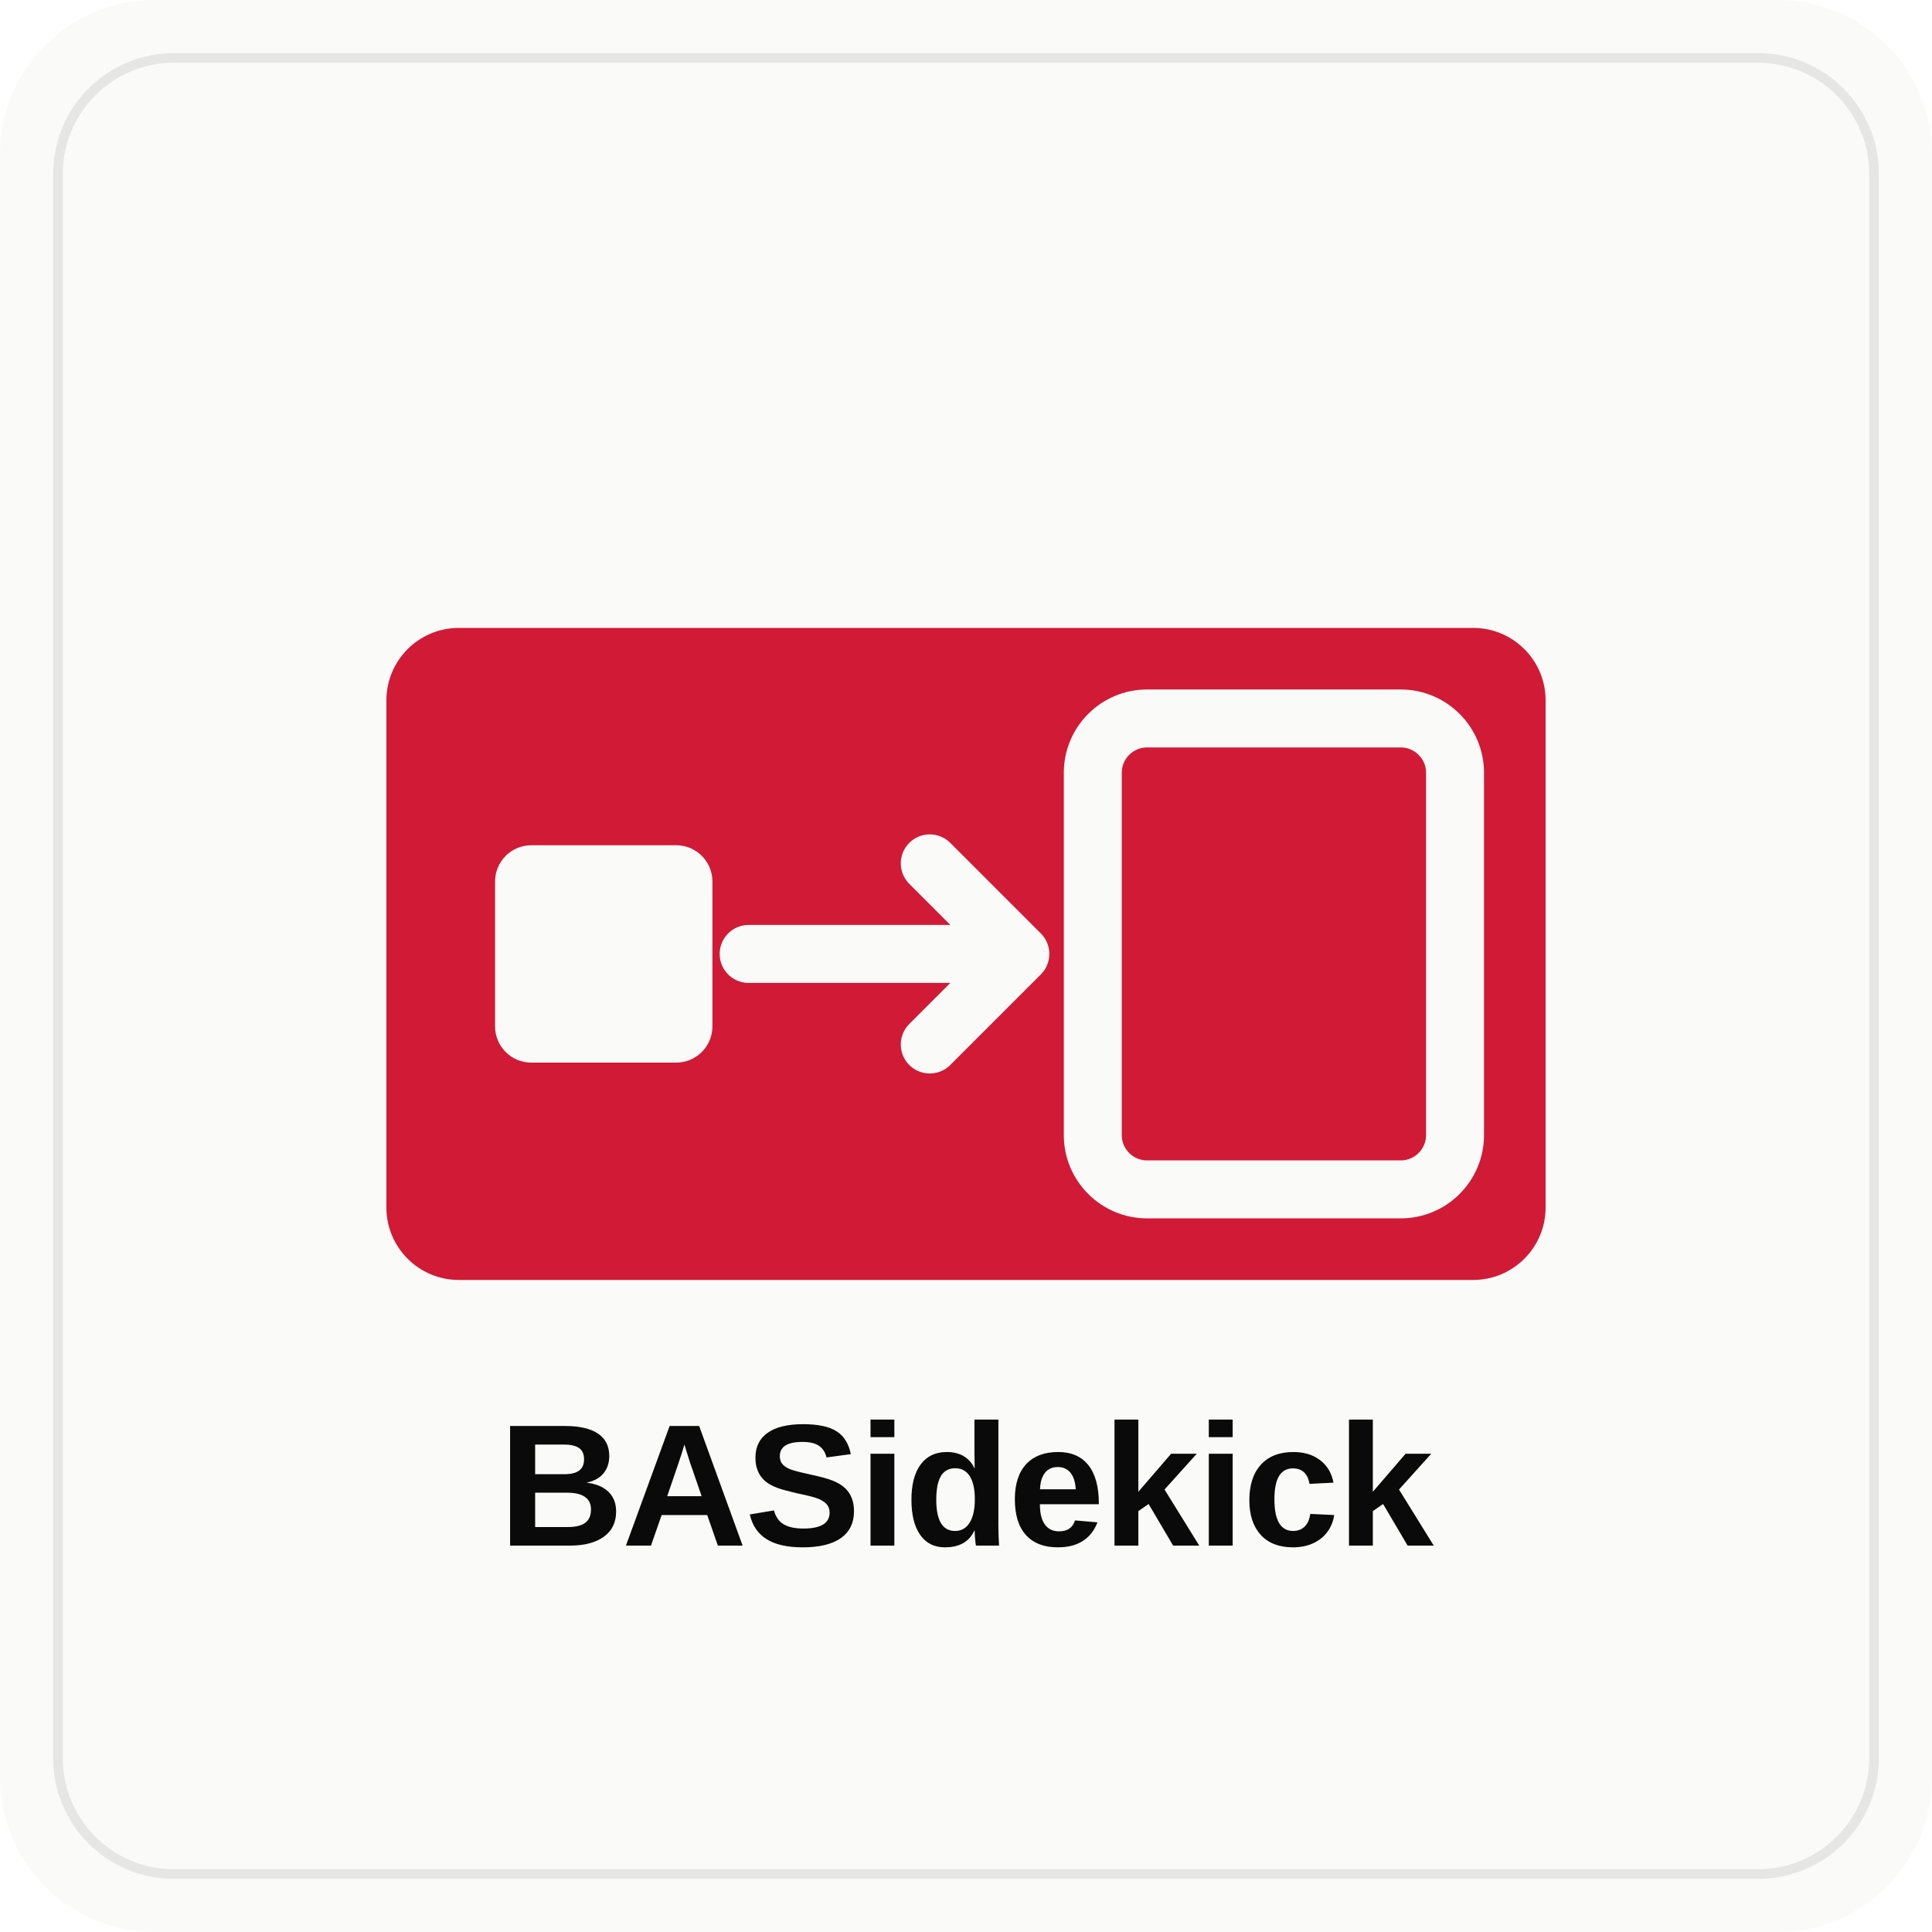
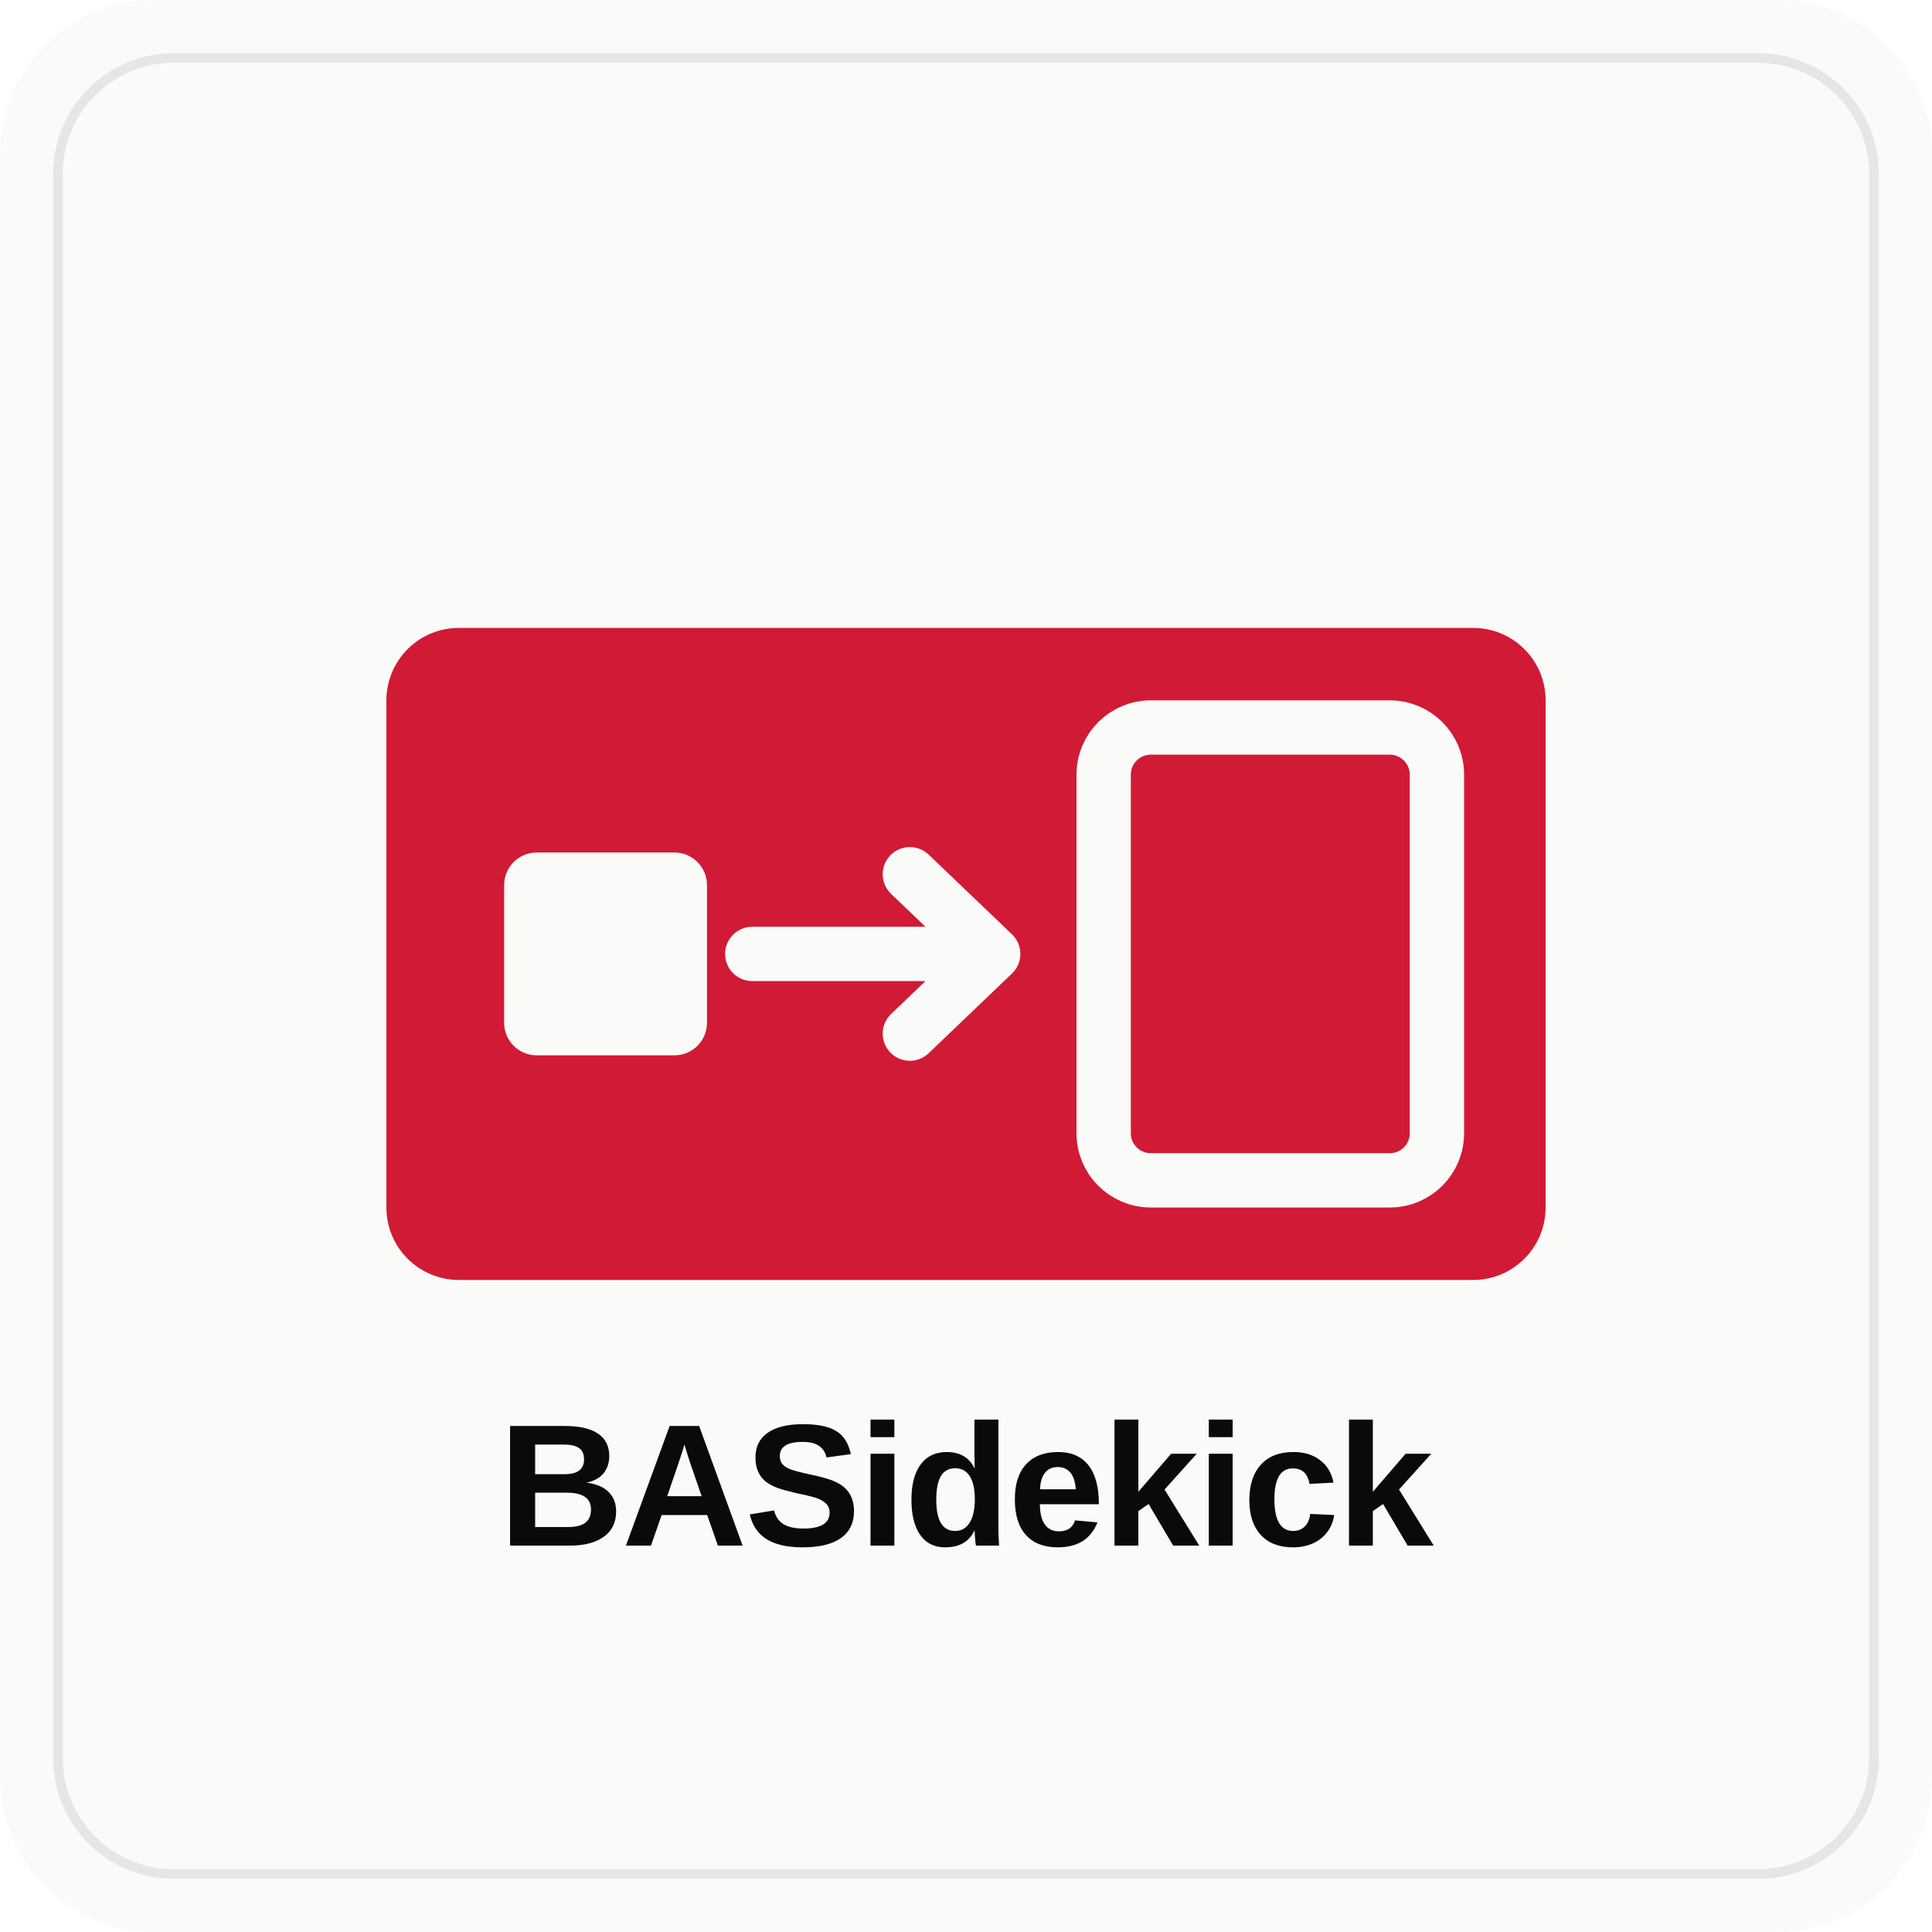
<svg xmlns="http://www.w3.org/2000/svg" viewBox="0 0 400 400" width="400" height="400" role="img" aria-label="BASidekick">
  <rect width="400" height="400" fill="#fafaf8" rx="32" />
  <rect x="12" y="12" width="376" height="376" rx="24" fill="none" stroke="rgba(10,10,10,0.08)" stroke-width="2" />
  <g transform="translate(80, 130)">
    <svg viewBox="0 0 32 18" width="240" height="135" overflow="visible">
      <rect x="0" y="0" width="32" height="18" rx="2" fill="#d11a36" />
-       <rect x="3" y="6" width="6" height="6" rx="1" fill="#fafaf8" />
-       <path d="M10 9 H17 M15 6.5 L17.5 9 L15 11.5" stroke="#fafaf8" stroke-width="1.6" stroke-linecap="round" stroke-linejoin="round" fill="none" />
-       <rect x="19.5" y="2.5" width="10" height="13" rx="1.5" fill="none" stroke="#fafaf8" stroke-width="1.6" />
+       <rect x="3.25" y="6.2" width="5.6" height="5.6" rx="0.9" fill="#fafaf8" />
+       <path d="M10.1 9 H16.7 M14.45 6.8 L16.75 9 L14.45 11.2" stroke="#fafaf8" stroke-width="1.5" stroke-linecap="round" stroke-linejoin="round" fill="none" />
+       <rect x="19.8" y="2.75" width="9.2" height="12.5" rx="1.3" fill="none" stroke="#fafaf8" stroke-width="1.5" />
    </svg>
  </g>
  <text x="200" y="320" text-anchor="middle" font-family="Archivo Black, Archivo, Helvetica Neue, Arial, sans-serif" font-weight="900" font-size="36" letter-spacing="-0.5" fill="#0a0a0a">BASidekick</text>
</svg>
